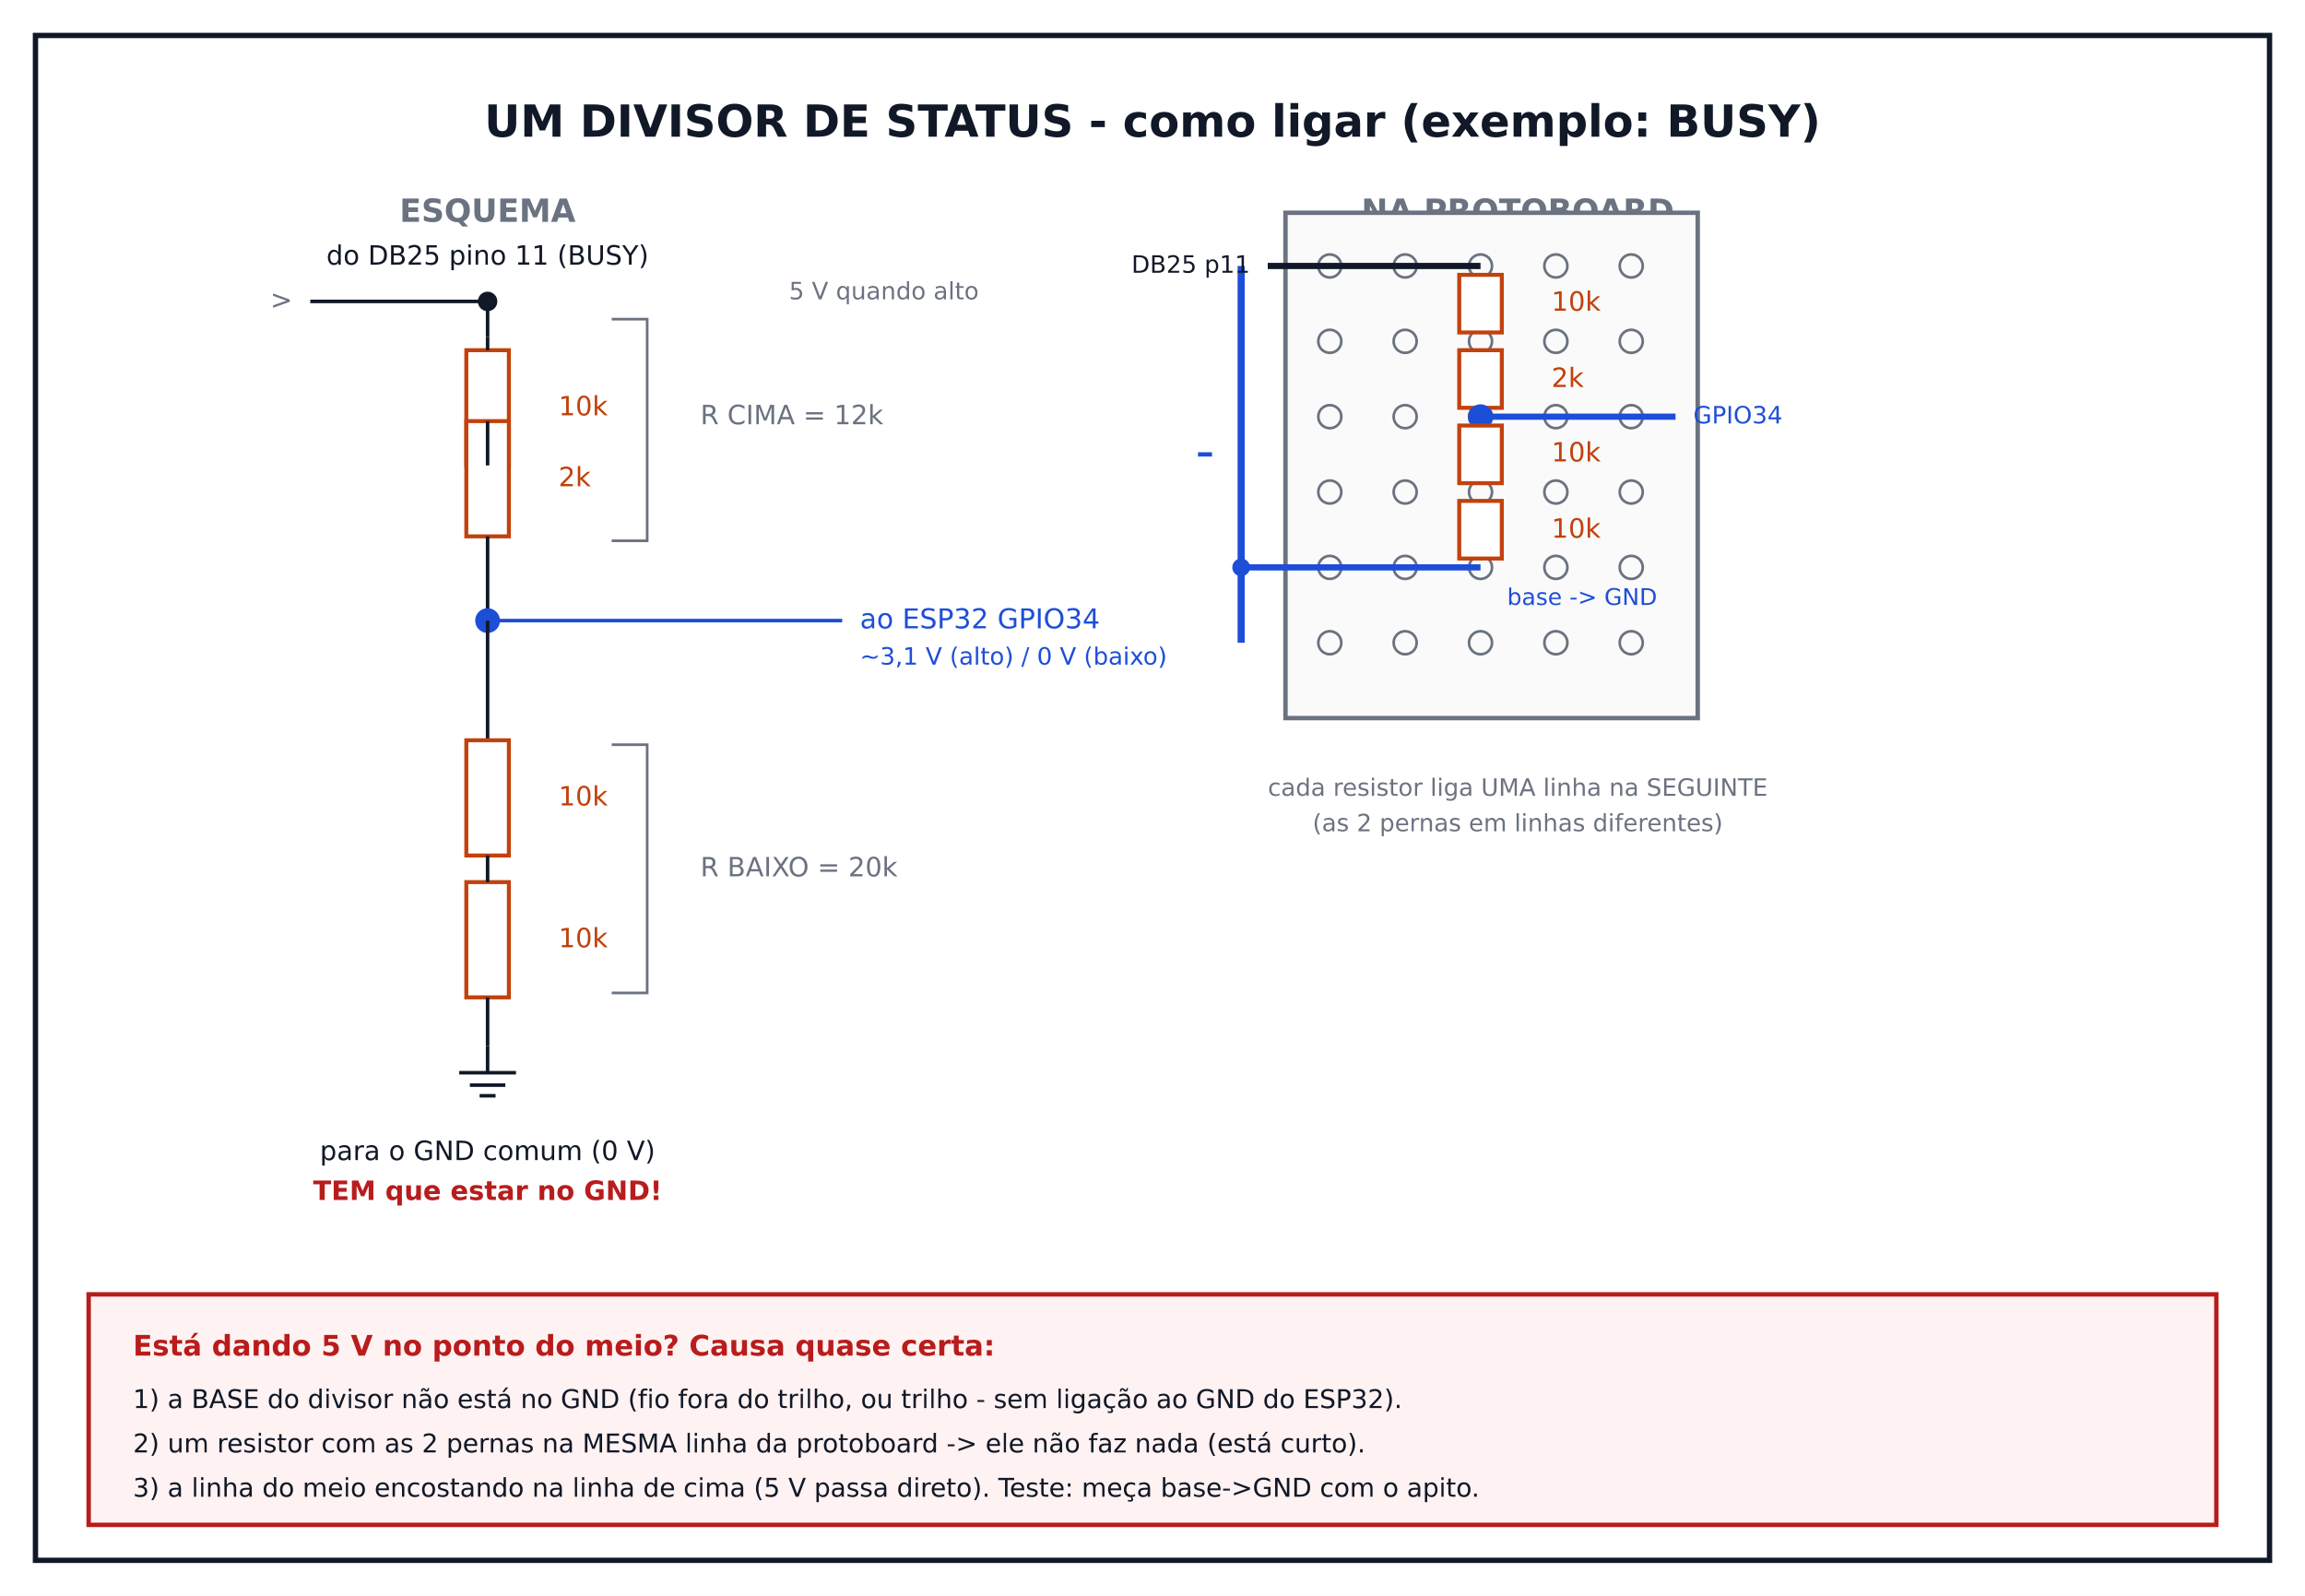
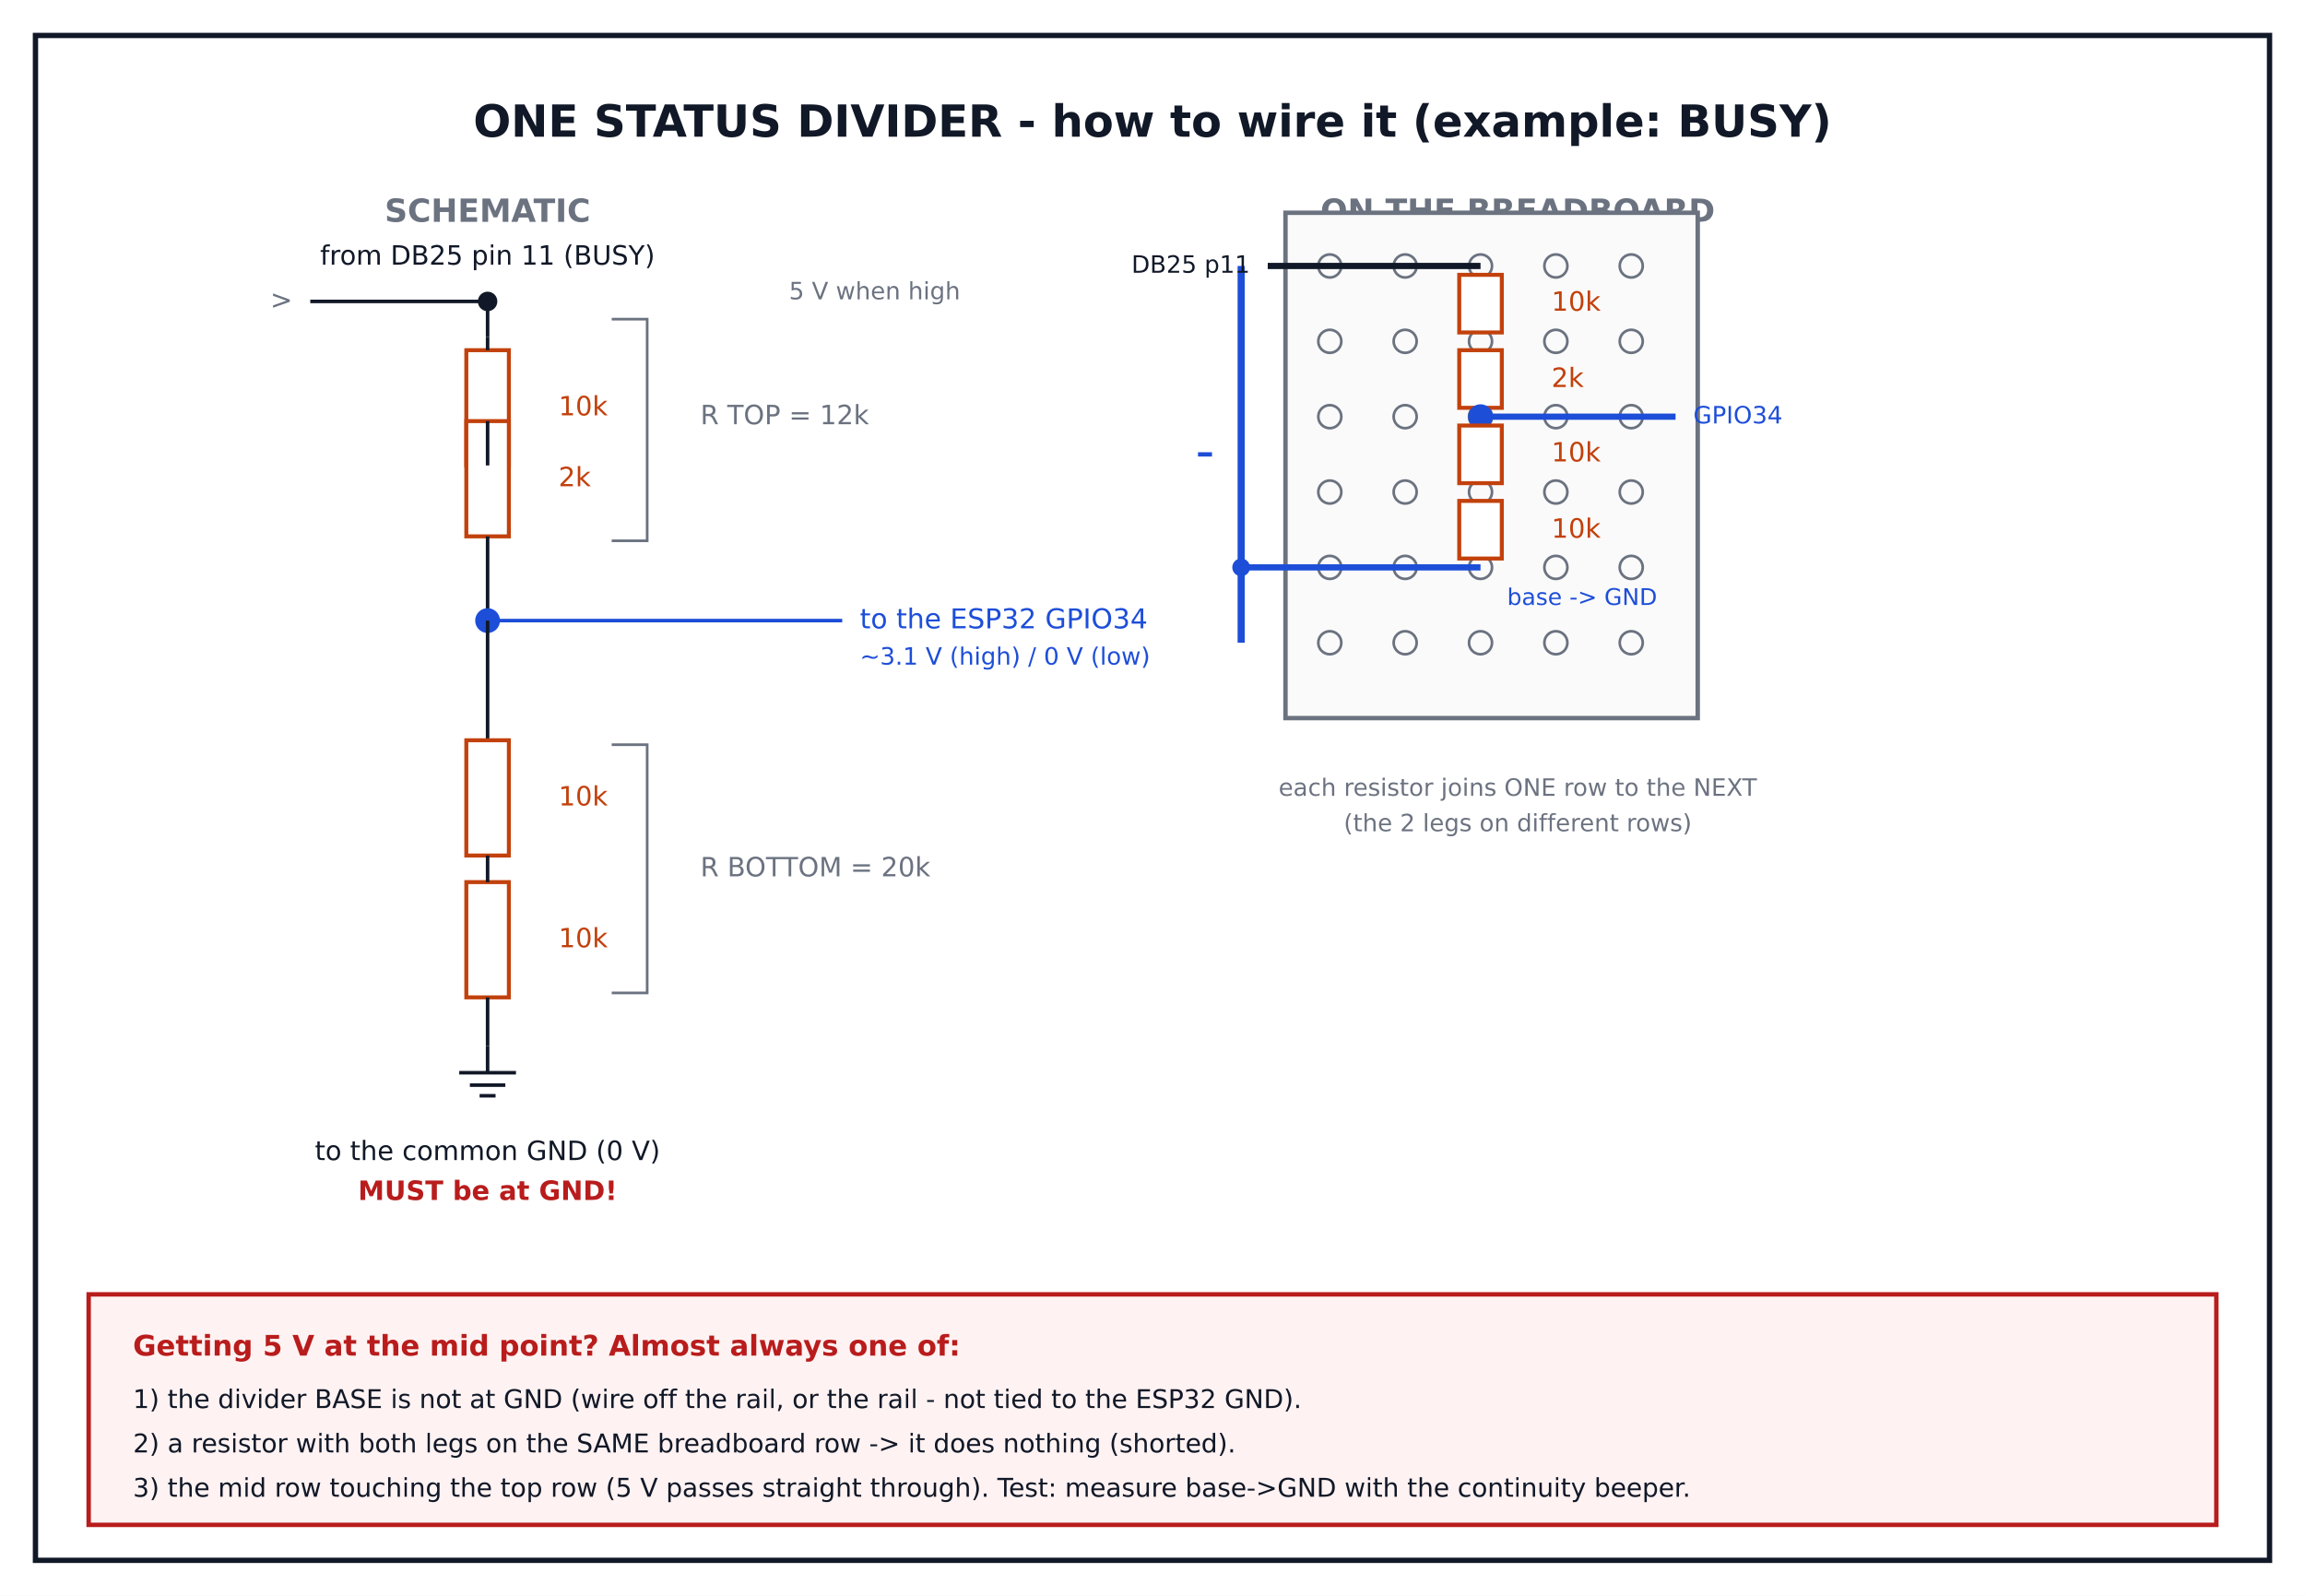
<svg xmlns="http://www.w3.org/2000/svg" width="260.0mm" height="180.0mm" viewBox="0 0 260.0 180.0">
  <rect x="0" y="0" width="260.0" height="180.0" fill="white" />
  <rect x="4.0" y="4.0" width="252.0" height="172.0" rx="0" fill="none" stroke="#111827" stroke-width="0.6" />
-   <text x="130.0" y="14.0" font-family="DejaVu Sans, Arial, sans-serif" font-size="5" fill="#111827" text-anchor="middle" font-weight="bold" dominant-baseline="middle">UM DIVISOR DE STATUS  -  como ligar  (exemplo: BUSY)</text>
-   <text x="55.0" y="24.0" font-family="DejaVu Sans, Arial, sans-serif" font-size="3.6" fill="#6b7280" text-anchor="middle" font-weight="bold" dominant-baseline="middle">ESQUEMA</text>
+   <text x="130.0" y="14.0" font-family="DejaVu Sans, Arial, sans-serif" font-size="5" fill="#111827" text-anchor="middle" font-weight="bold" dominant-baseline="middle">ONE STATUS DIVIDER  -  how to wire it  (example: BUSY)</text>
+   <text x="55.0" y="24.0" font-family="DejaVu Sans, Arial, sans-serif" font-size="3.6" fill="#6b7280" text-anchor="middle" font-weight="bold" dominant-baseline="middle">SCHEMATIC</text>
  <line x1="55.0" y1="34.0" x2="55.0" y2="38.0" stroke="#111827" stroke-width="0.4" />
-   <text x="55.0" y="29.0" font-family="DejaVu Sans, Arial, sans-serif" font-size="3.0" fill="#111827" text-anchor="middle" font-weight="normal" dominant-baseline="middle">do DB25 pino 11 (BUSY)</text>
-   <text x="89.0" y="33.0" font-family="DejaVu Sans, Arial, sans-serif" font-size="2.7" fill="#6b7280" text-anchor="start" font-weight="normal" dominant-baseline="middle">5 V quando alto</text>
+   <text x="55.0" y="29.0" font-family="DejaVu Sans, Arial, sans-serif" font-size="3.0" fill="#111827" text-anchor="middle" font-weight="normal" dominant-baseline="middle">from DB25 pin 11 (BUSY)</text>
+   <text x="89.0" y="33.0" font-family="DejaVu Sans, Arial, sans-serif" font-size="2.7" fill="#6b7280" text-anchor="start" font-weight="normal" dominant-baseline="middle">5 V when high</text>
  <circle cx="55.0" cy="34.0" r="1.1" fill="#111827" />
  <line x1="35.0" y1="34.0" x2="55.0" y2="34.0" stroke="#111827" stroke-width="0.4" />
  <text x="33.0" y="34.0" font-family="DejaVu Sans, Arial, sans-serif" font-size="3" fill="#6b7280" text-anchor="end" font-weight="normal" dominant-baseline="middle">&gt;</text>
  <rect x="52.6" y="39.5" width="4.8" height="13.0" rx="0" fill="white" stroke="#c2410c" stroke-width="0.45" />
  <text x="63.0" y="46.0" font-family="DejaVu Sans, Arial, sans-serif" font-size="3.0" fill="#c2410c" text-anchor="start" font-weight="normal" dominant-baseline="middle">10k</text>
  <line x1="55.0" y1="38.0" x2="55.0" y2="39.5" stroke="#111827" stroke-width="0.4" />
  <rect x="52.6" y="47.5" width="4.8" height="13.0" rx="0" fill="white" stroke="#c2410c" stroke-width="0.45" />
  <text x="63.0" y="54.0" font-family="DejaVu Sans, Arial, sans-serif" font-size="3.0" fill="#c2410c" text-anchor="start" font-weight="normal" dominant-baseline="middle">2k</text>
  <line x1="55.0" y1="52.5" x2="55.0" y2="47.5" stroke="#111827" stroke-width="0.4" />
  <path d="M 69 36 L 73 36 L 73 61 L 69 61" fill="none" stroke="#6b7280" stroke-width="0.3" />
-   <text x="79.0" y="47.0" font-family="DejaVu Sans, Arial, sans-serif" font-size="3.0" fill="#6b7280" text-anchor="start" font-weight="normal" dominant-baseline="middle">R CIMA = 12k</text>
+   <text x="79.0" y="47.0" font-family="DejaVu Sans, Arial, sans-serif" font-size="3.0" fill="#6b7280" text-anchor="start" font-weight="normal" dominant-baseline="middle">R TOP = 12k</text>
  <line x1="55.0" y1="60.5" x2="55.0" y2="70.0" stroke="#111827" stroke-width="0.4" />
  <circle cx="55.0" cy="70.0" r="1.4" fill="#1d4ed8" />
  <line x1="55.0" y1="70.0" x2="95.0" y2="70.0" stroke="#1d4ed8" stroke-width="0.4" />
-   <text x="97.0" y="70.0" font-family="DejaVu Sans, Arial, sans-serif" font-size="3.1" fill="#1d4ed8" text-anchor="start" font-weight="normal" dominant-baseline="middle">ao ESP32  GPIO34</text>
-   <text x="97.0" y="74.2" font-family="DejaVu Sans, Arial, sans-serif" font-size="2.7" fill="#1d4ed8" text-anchor="start" font-weight="normal" dominant-baseline="middle">~3,1 V (alto)  /  0 V (baixo)</text>
+   <text x="97.0" y="70.0" font-family="DejaVu Sans, Arial, sans-serif" font-size="3.1" fill="#1d4ed8" text-anchor="start" font-weight="normal" dominant-baseline="middle">to the ESP32  GPIO34</text>
+   <text x="97.0" y="74.2" font-family="DejaVu Sans, Arial, sans-serif" font-size="2.7" fill="#1d4ed8" text-anchor="start" font-weight="normal" dominant-baseline="middle">~3.1 V (high)  /  0 V (low)</text>
  <line x1="55.0" y1="70.0" x2="55.0" y2="83.5" stroke="#111827" stroke-width="0.4" />
  <rect x="52.6" y="83.5" width="4.8" height="13.0" rx="0" fill="white" stroke="#c2410c" stroke-width="0.45" />
  <text x="63.0" y="90.0" font-family="DejaVu Sans, Arial, sans-serif" font-size="3.0" fill="#c2410c" text-anchor="start" font-weight="normal" dominant-baseline="middle">10k</text>
  <rect x="52.6" y="99.5" width="4.8" height="13.0" rx="0" fill="white" stroke="#c2410c" stroke-width="0.45" />
  <text x="63.0" y="106.0" font-family="DejaVu Sans, Arial, sans-serif" font-size="3.0" fill="#c2410c" text-anchor="start" font-weight="normal" dominant-baseline="middle">10k</text>
  <line x1="55.0" y1="96.5" x2="55.0" y2="99.5" stroke="#111827" stroke-width="0.4" />
  <path d="M 69 84 L 73 84 L 73 112 L 69 112" fill="none" stroke="#6b7280" stroke-width="0.3" />
-   <text x="79.0" y="98.0" font-family="DejaVu Sans, Arial, sans-serif" font-size="3.0" fill="#6b7280" text-anchor="start" font-weight="normal" dominant-baseline="middle">R BAIXO = 20k</text>
+   <text x="79.0" y="98.0" font-family="DejaVu Sans, Arial, sans-serif" font-size="3.0" fill="#6b7280" text-anchor="start" font-weight="normal" dominant-baseline="middle">R BOTTOM = 20k</text>
  <line x1="55.0" y1="112.5" x2="55.0" y2="118.0" stroke="#111827" stroke-width="0.4" />
  <line x1="55.0" y1="118.0" x2="55.0" y2="121.0" stroke="#111827" stroke-width="0.4" />
  <line x1="51.8" y1="121.0" x2="58.2" y2="121.0" stroke="#111827" stroke-width="0.4" />
  <line x1="53.0" y1="122.4" x2="57.0" y2="122.4" stroke="#111827" stroke-width="0.4" />
  <line x1="54.1" y1="123.6" x2="55.9" y2="123.6" stroke="#111827" stroke-width="0.4" />
-   <text x="55.0" y="130.0" font-family="DejaVu Sans, Arial, sans-serif" font-size="3.0" fill="#111827" text-anchor="middle" font-weight="normal" dominant-baseline="middle">para o GND comum (0 V)</text>
-   <text x="55.0" y="134.5" font-family="DejaVu Sans, Arial, sans-serif" font-size="3.0" fill="#b91c1c" text-anchor="middle" font-weight="bold" dominant-baseline="middle">TEM que estar no GND!</text>
-   <text x="171.2" y="24.0" font-family="DejaVu Sans, Arial, sans-serif" font-size="3.6" fill="#6b7280" text-anchor="middle" font-weight="bold" dominant-baseline="middle">NA PROTOBOARD</text>
+   <text x="55.0" y="130.0" font-family="DejaVu Sans, Arial, sans-serif" font-size="3.0" fill="#111827" text-anchor="middle" font-weight="normal" dominant-baseline="middle">to the common GND (0 V)</text>
+   <text x="55.0" y="134.5" font-family="DejaVu Sans, Arial, sans-serif" font-size="3.0" fill="#b91c1c" text-anchor="middle" font-weight="bold" dominant-baseline="middle">MUST be at GND!</text>
+   <text x="171.2" y="24.0" font-family="DejaVu Sans, Arial, sans-serif" font-size="3.6" fill="#6b7280" text-anchor="middle" font-weight="bold" dominant-baseline="middle">ON THE BREADBOARD</text>
  <rect x="145.0" y="24.0" width="46.5" height="57.0" rx="0" fill="#fafafa" stroke="#6b7280" stroke-width="0.5" />
  <line x1="140.0" y1="30.0" x2="140.0" y2="72.5" stroke="#1d4ed8" stroke-width="0.8" />
  <text x="137.0" y="51.2" font-family="DejaVu Sans, Arial, sans-serif" font-size="6" fill="#1d4ed8" text-anchor="end" font-weight="normal" dominant-baseline="middle">-</text>
  <circle cx="150.0" cy="30.0" r="1.3" fill="none" stroke="#6b7280" stroke-width="0.3" />
  <circle cx="158.5" cy="30.0" r="1.3" fill="none" stroke="#6b7280" stroke-width="0.3" />
  <circle cx="167.0" cy="30.0" r="1.3" fill="none" stroke="#6b7280" stroke-width="0.3" />
  <circle cx="175.5" cy="30.0" r="1.3" fill="none" stroke="#6b7280" stroke-width="0.3" />
  <circle cx="184.0" cy="30.0" r="1.3" fill="none" stroke="#6b7280" stroke-width="0.3" />
  <circle cx="150.0" cy="38.5" r="1.3" fill="none" stroke="#6b7280" stroke-width="0.3" />
  <circle cx="158.5" cy="38.5" r="1.3" fill="none" stroke="#6b7280" stroke-width="0.3" />
  <circle cx="167.0" cy="38.5" r="1.3" fill="none" stroke="#6b7280" stroke-width="0.3" />
  <circle cx="175.5" cy="38.5" r="1.3" fill="none" stroke="#6b7280" stroke-width="0.3" />
  <circle cx="184.0" cy="38.5" r="1.3" fill="none" stroke="#6b7280" stroke-width="0.3" />
  <circle cx="150.0" cy="47.0" r="1.3" fill="none" stroke="#6b7280" stroke-width="0.3" />
  <circle cx="158.5" cy="47.0" r="1.3" fill="none" stroke="#6b7280" stroke-width="0.3" />
  <circle cx="167.0" cy="47.0" r="1.3" fill="none" stroke="#6b7280" stroke-width="0.3" />
  <circle cx="175.5" cy="47.0" r="1.3" fill="none" stroke="#6b7280" stroke-width="0.3" />
  <circle cx="184.0" cy="47.0" r="1.3" fill="none" stroke="#6b7280" stroke-width="0.3" />
  <circle cx="150.0" cy="55.5" r="1.3" fill="none" stroke="#6b7280" stroke-width="0.3" />
  <circle cx="158.5" cy="55.5" r="1.3" fill="none" stroke="#6b7280" stroke-width="0.3" />
  <circle cx="167.0" cy="55.5" r="1.3" fill="none" stroke="#6b7280" stroke-width="0.3" />
  <circle cx="175.5" cy="55.5" r="1.3" fill="none" stroke="#6b7280" stroke-width="0.3" />
  <circle cx="184.0" cy="55.5" r="1.3" fill="none" stroke="#6b7280" stroke-width="0.3" />
  <circle cx="150.0" cy="64.0" r="1.3" fill="none" stroke="#6b7280" stroke-width="0.3" />
  <circle cx="158.5" cy="64.0" r="1.3" fill="none" stroke="#6b7280" stroke-width="0.3" />
  <circle cx="167.0" cy="64.0" r="1.3" fill="none" stroke="#6b7280" stroke-width="0.3" />
  <circle cx="175.5" cy="64.0" r="1.3" fill="none" stroke="#6b7280" stroke-width="0.3" />
  <circle cx="184.0" cy="64.0" r="1.3" fill="none" stroke="#6b7280" stroke-width="0.3" />
  <circle cx="150.0" cy="72.5" r="1.3" fill="none" stroke="#6b7280" stroke-width="0.3" />
  <circle cx="158.5" cy="72.5" r="1.3" fill="none" stroke="#6b7280" stroke-width="0.3" />
  <circle cx="167.0" cy="72.5" r="1.3" fill="none" stroke="#6b7280" stroke-width="0.3" />
  <circle cx="175.5" cy="72.5" r="1.3" fill="none" stroke="#6b7280" stroke-width="0.3" />
  <circle cx="184.0" cy="72.5" r="1.3" fill="none" stroke="#6b7280" stroke-width="0.3" />
  <line x1="143.0" y1="30.0" x2="167.0" y2="30.0" stroke="#111827" stroke-width="0.7" />
  <text x="141.0" y="30.0" font-family="DejaVu Sans, Arial, sans-serif" font-size="2.7" fill="#111827" text-anchor="end" font-weight="normal" dominant-baseline="middle">DB25 p11</text>
  <rect x="164.6" y="31.0" width="4.8" height="6.5" rx="0" fill="white" stroke="#c2410c" stroke-width="0.45" />
  <text x="175.0" y="34.2" font-family="DejaVu Sans, Arial, sans-serif" font-size="3.0" fill="#c2410c" text-anchor="start" font-weight="normal" dominant-baseline="middle">10k</text>
  <rect x="164.6" y="39.5" width="4.8" height="6.5" rx="0" fill="white" stroke="#c2410c" stroke-width="0.45" />
  <text x="175.0" y="42.8" font-family="DejaVu Sans, Arial, sans-serif" font-size="3.0" fill="#c2410c" text-anchor="start" font-weight="normal" dominant-baseline="middle">2k</text>
  <circle cx="167.0" cy="47.0" r="1.4" fill="#1d4ed8" />
  <line x1="167.0" y1="47.0" x2="189.0" y2="47.0" stroke="#1d4ed8" stroke-width="0.7" />
  <text x="191.0" y="47.0" font-family="DejaVu Sans, Arial, sans-serif" font-size="2.7" fill="#1d4ed8" text-anchor="start" font-weight="normal" dominant-baseline="middle">GPIO34</text>
  <rect x="164.6" y="48.0" width="4.8" height="6.5" rx="0" fill="white" stroke="#c2410c" stroke-width="0.45" />
  <text x="175.0" y="51.2" font-family="DejaVu Sans, Arial, sans-serif" font-size="3.0" fill="#c2410c" text-anchor="start" font-weight="normal" dominant-baseline="middle">10k</text>
  <rect x="164.6" y="56.5" width="4.8" height="6.5" rx="0" fill="white" stroke="#c2410c" stroke-width="0.45" />
  <text x="175.0" y="59.8" font-family="DejaVu Sans, Arial, sans-serif" font-size="3.0" fill="#c2410c" text-anchor="start" font-weight="normal" dominant-baseline="middle">10k</text>
  <line x1="167.0" y1="64.0" x2="140.0" y2="64.0" stroke="#1d4ed8" stroke-width="0.7" />
  <circle cx="140.0" cy="64.0" r="1.0" fill="#1d4ed8" />
  <text x="170.0" y="67.5" font-family="DejaVu Sans, Arial, sans-serif" font-size="2.6" fill="#1d4ed8" text-anchor="start" font-weight="normal" dominant-baseline="middle">base -&gt; GND</text>
-   <text x="171.2" y="89.0" font-family="DejaVu Sans, Arial, sans-serif" font-size="2.7" fill="#6b7280" text-anchor="middle" font-weight="normal" dominant-baseline="middle">cada resistor liga UMA linha na SEGUINTE</text>
-   <text x="171.2" y="93.0" font-family="DejaVu Sans, Arial, sans-serif" font-size="2.7" fill="#6b7280" text-anchor="middle" font-weight="normal" dominant-baseline="middle">(as 2 pernas em linhas diferentes)</text>
+   <text x="171.2" y="89.0" font-family="DejaVu Sans, Arial, sans-serif" font-size="2.7" fill="#6b7280" text-anchor="middle" font-weight="normal" dominant-baseline="middle">each resistor joins ONE row to the NEXT</text>
+   <text x="171.2" y="93.0" font-family="DejaVu Sans, Arial, sans-serif" font-size="2.7" fill="#6b7280" text-anchor="middle" font-weight="normal" dominant-baseline="middle">(the 2 legs on different rows)</text>
  <rect x="10.0" y="146.0" width="240.0" height="26.0" rx="0" fill="#fef2f2" stroke="#b91c1c" stroke-width="0.5" />
-   <text x="15.0" y="152.0" font-family="DejaVu Sans, Arial, sans-serif" font-size="3.2" fill="#b91c1c" text-anchor="start" font-weight="bold" dominant-baseline="middle">Está dando 5 V no ponto do meio?  Causa quase certa:</text>
-   <text x="15.0" y="158.0" font-family="DejaVu Sans, Arial, sans-serif" font-size="2.9" fill="#111827" text-anchor="start" font-weight="normal" dominant-baseline="middle">1) a BASE do divisor não está no GND (fio fora do trilho, ou trilho - sem ligação ao GND do ESP32).</text>
-   <text x="15.0" y="163.0" font-family="DejaVu Sans, Arial, sans-serif" font-size="2.9" fill="#111827" text-anchor="start" font-weight="normal" dominant-baseline="middle">2) um resistor com as 2 pernas na MESMA linha da protoboard -&gt; ele não faz nada (está curto).</text>
-   <text x="15.0" y="168.0" font-family="DejaVu Sans, Arial, sans-serif" font-size="2.9" fill="#111827" text-anchor="start" font-weight="normal" dominant-baseline="middle">3) a linha do meio encostando na linha de cima (5 V passa direto).  Teste: meça base-&gt;GND com o apito.</text>
+   <text x="15.0" y="152.0" font-family="DejaVu Sans, Arial, sans-serif" font-size="3.2" fill="#b91c1c" text-anchor="start" font-weight="bold" dominant-baseline="middle">Getting 5 V at the mid point?  Almost always one of:</text>
+   <text x="15.0" y="158.0" font-family="DejaVu Sans, Arial, sans-serif" font-size="2.9" fill="#111827" text-anchor="start" font-weight="normal" dominant-baseline="middle">1) the divider BASE is not at GND (wire off the rail, or the rail - not tied to the ESP32 GND).</text>
+   <text x="15.0" y="163.0" font-family="DejaVu Sans, Arial, sans-serif" font-size="2.9" fill="#111827" text-anchor="start" font-weight="normal" dominant-baseline="middle">2) a resistor with both legs on the SAME breadboard row -&gt; it does nothing (shorted).</text>
+   <text x="15.0" y="168.0" font-family="DejaVu Sans, Arial, sans-serif" font-size="2.9" fill="#111827" text-anchor="start" font-weight="normal" dominant-baseline="middle">3) the mid row touching the top row (5 V passes straight through).  Test: measure base-&gt;GND with the continuity beeper.</text>
</svg>
